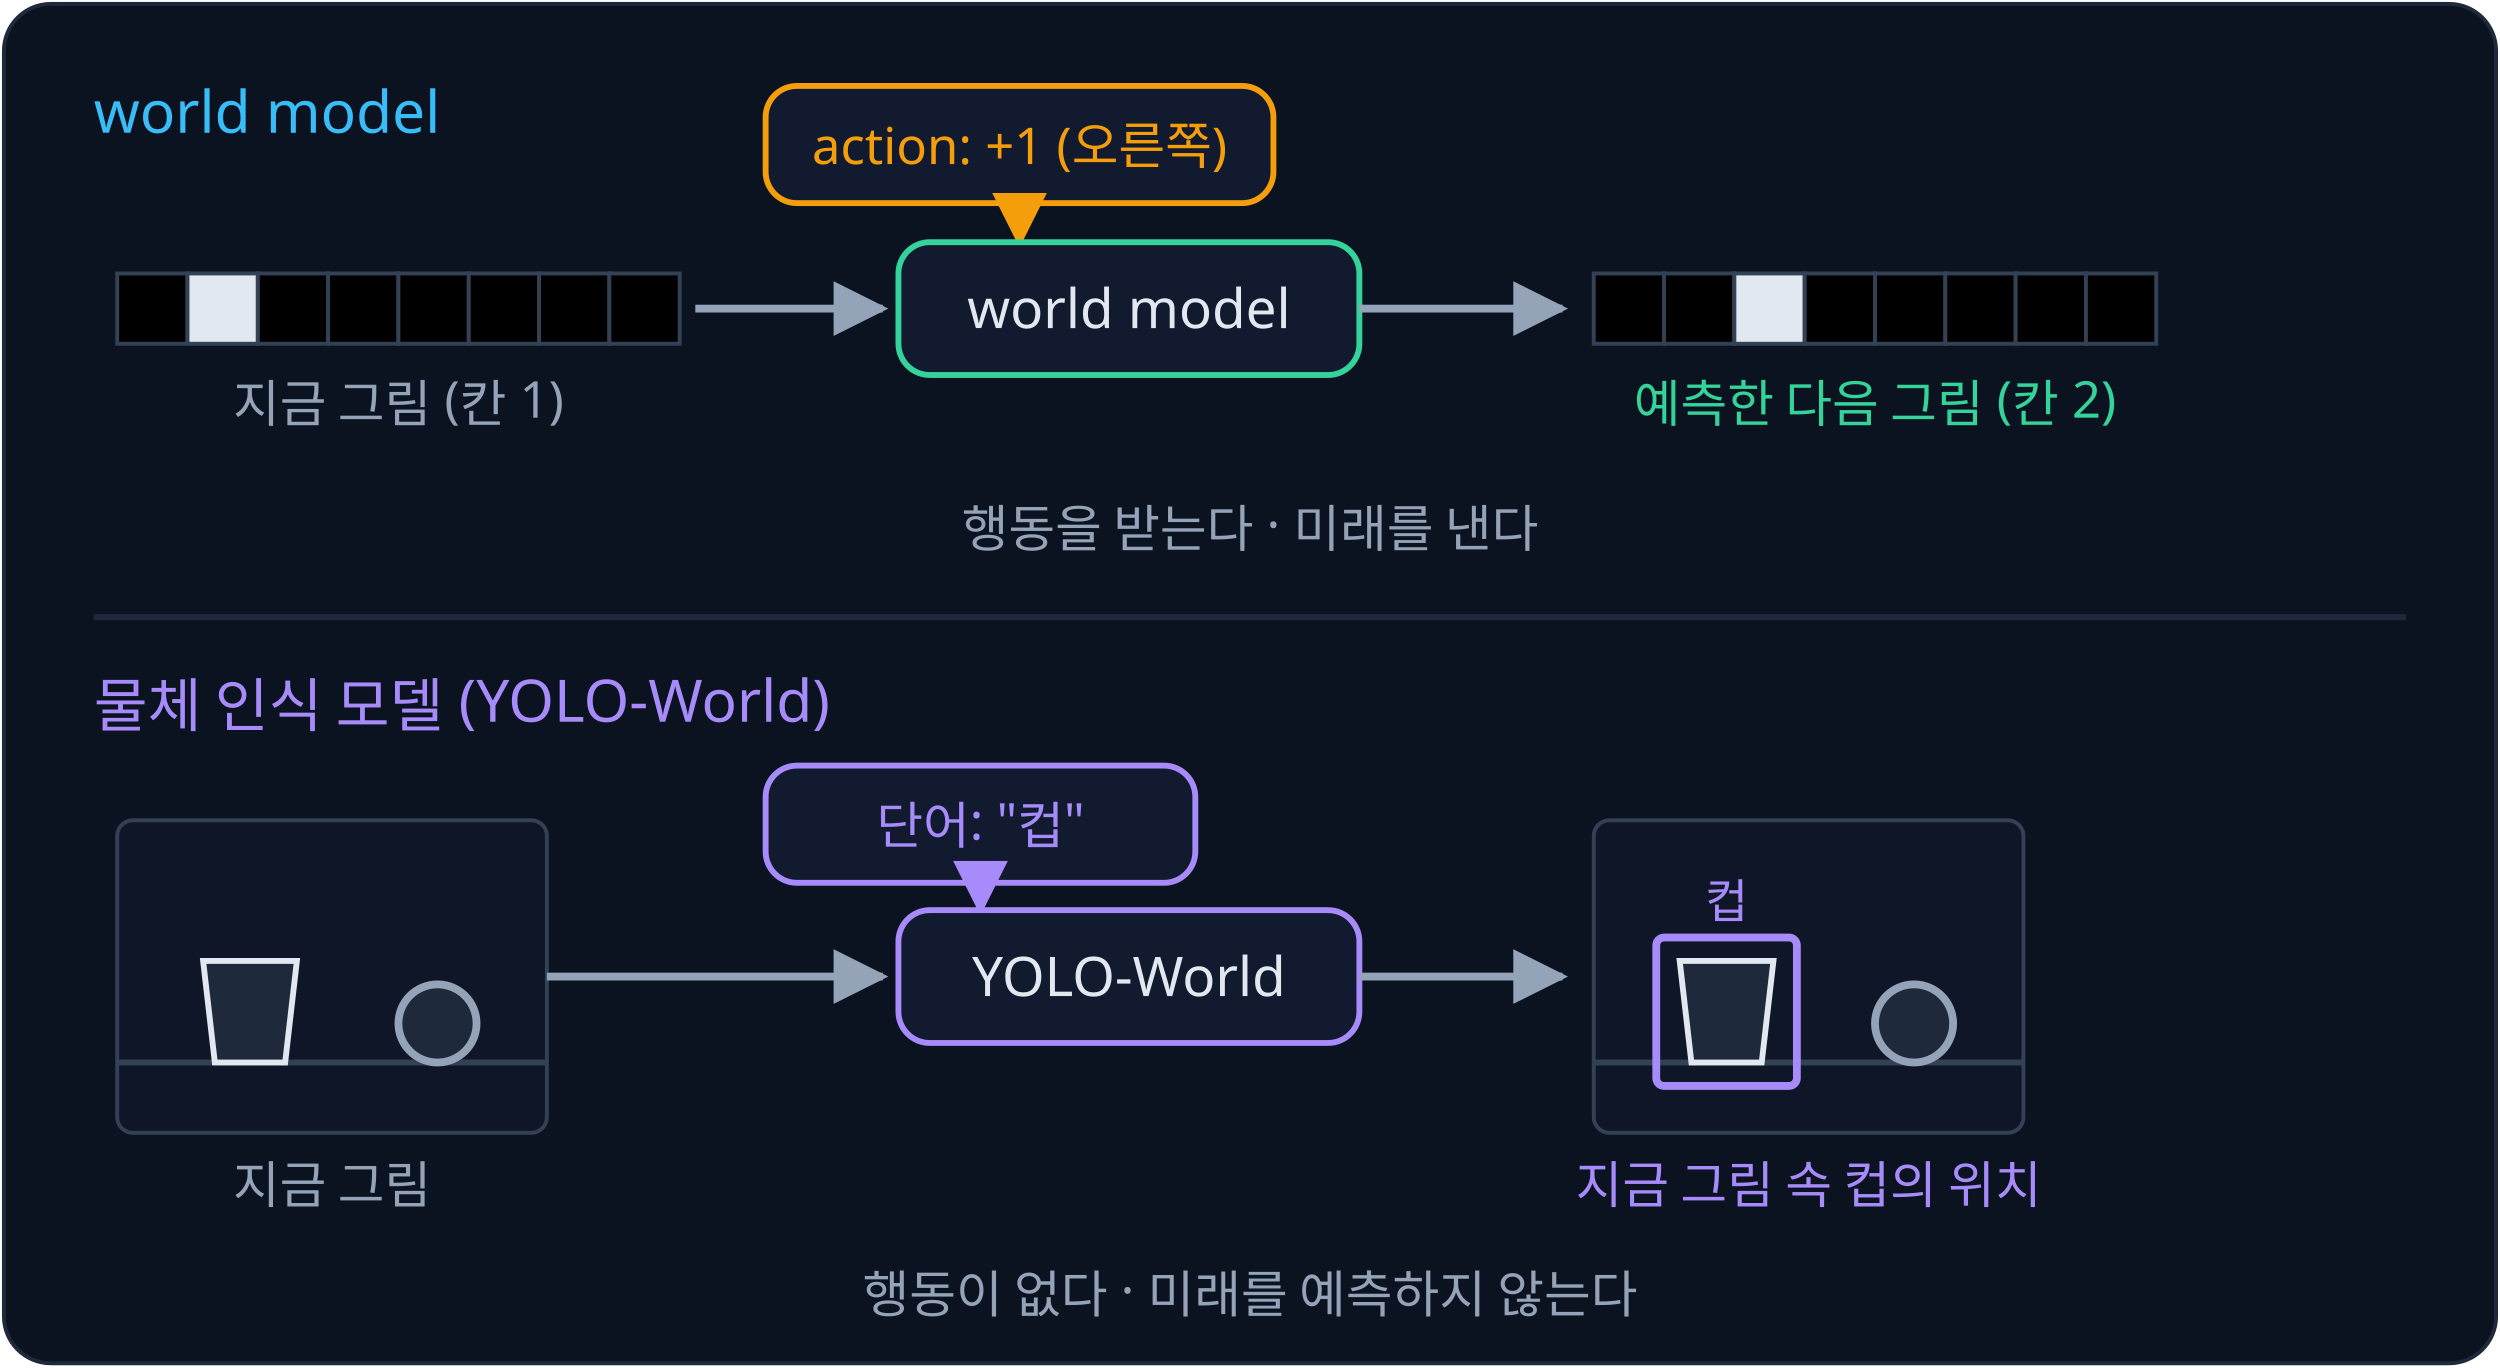
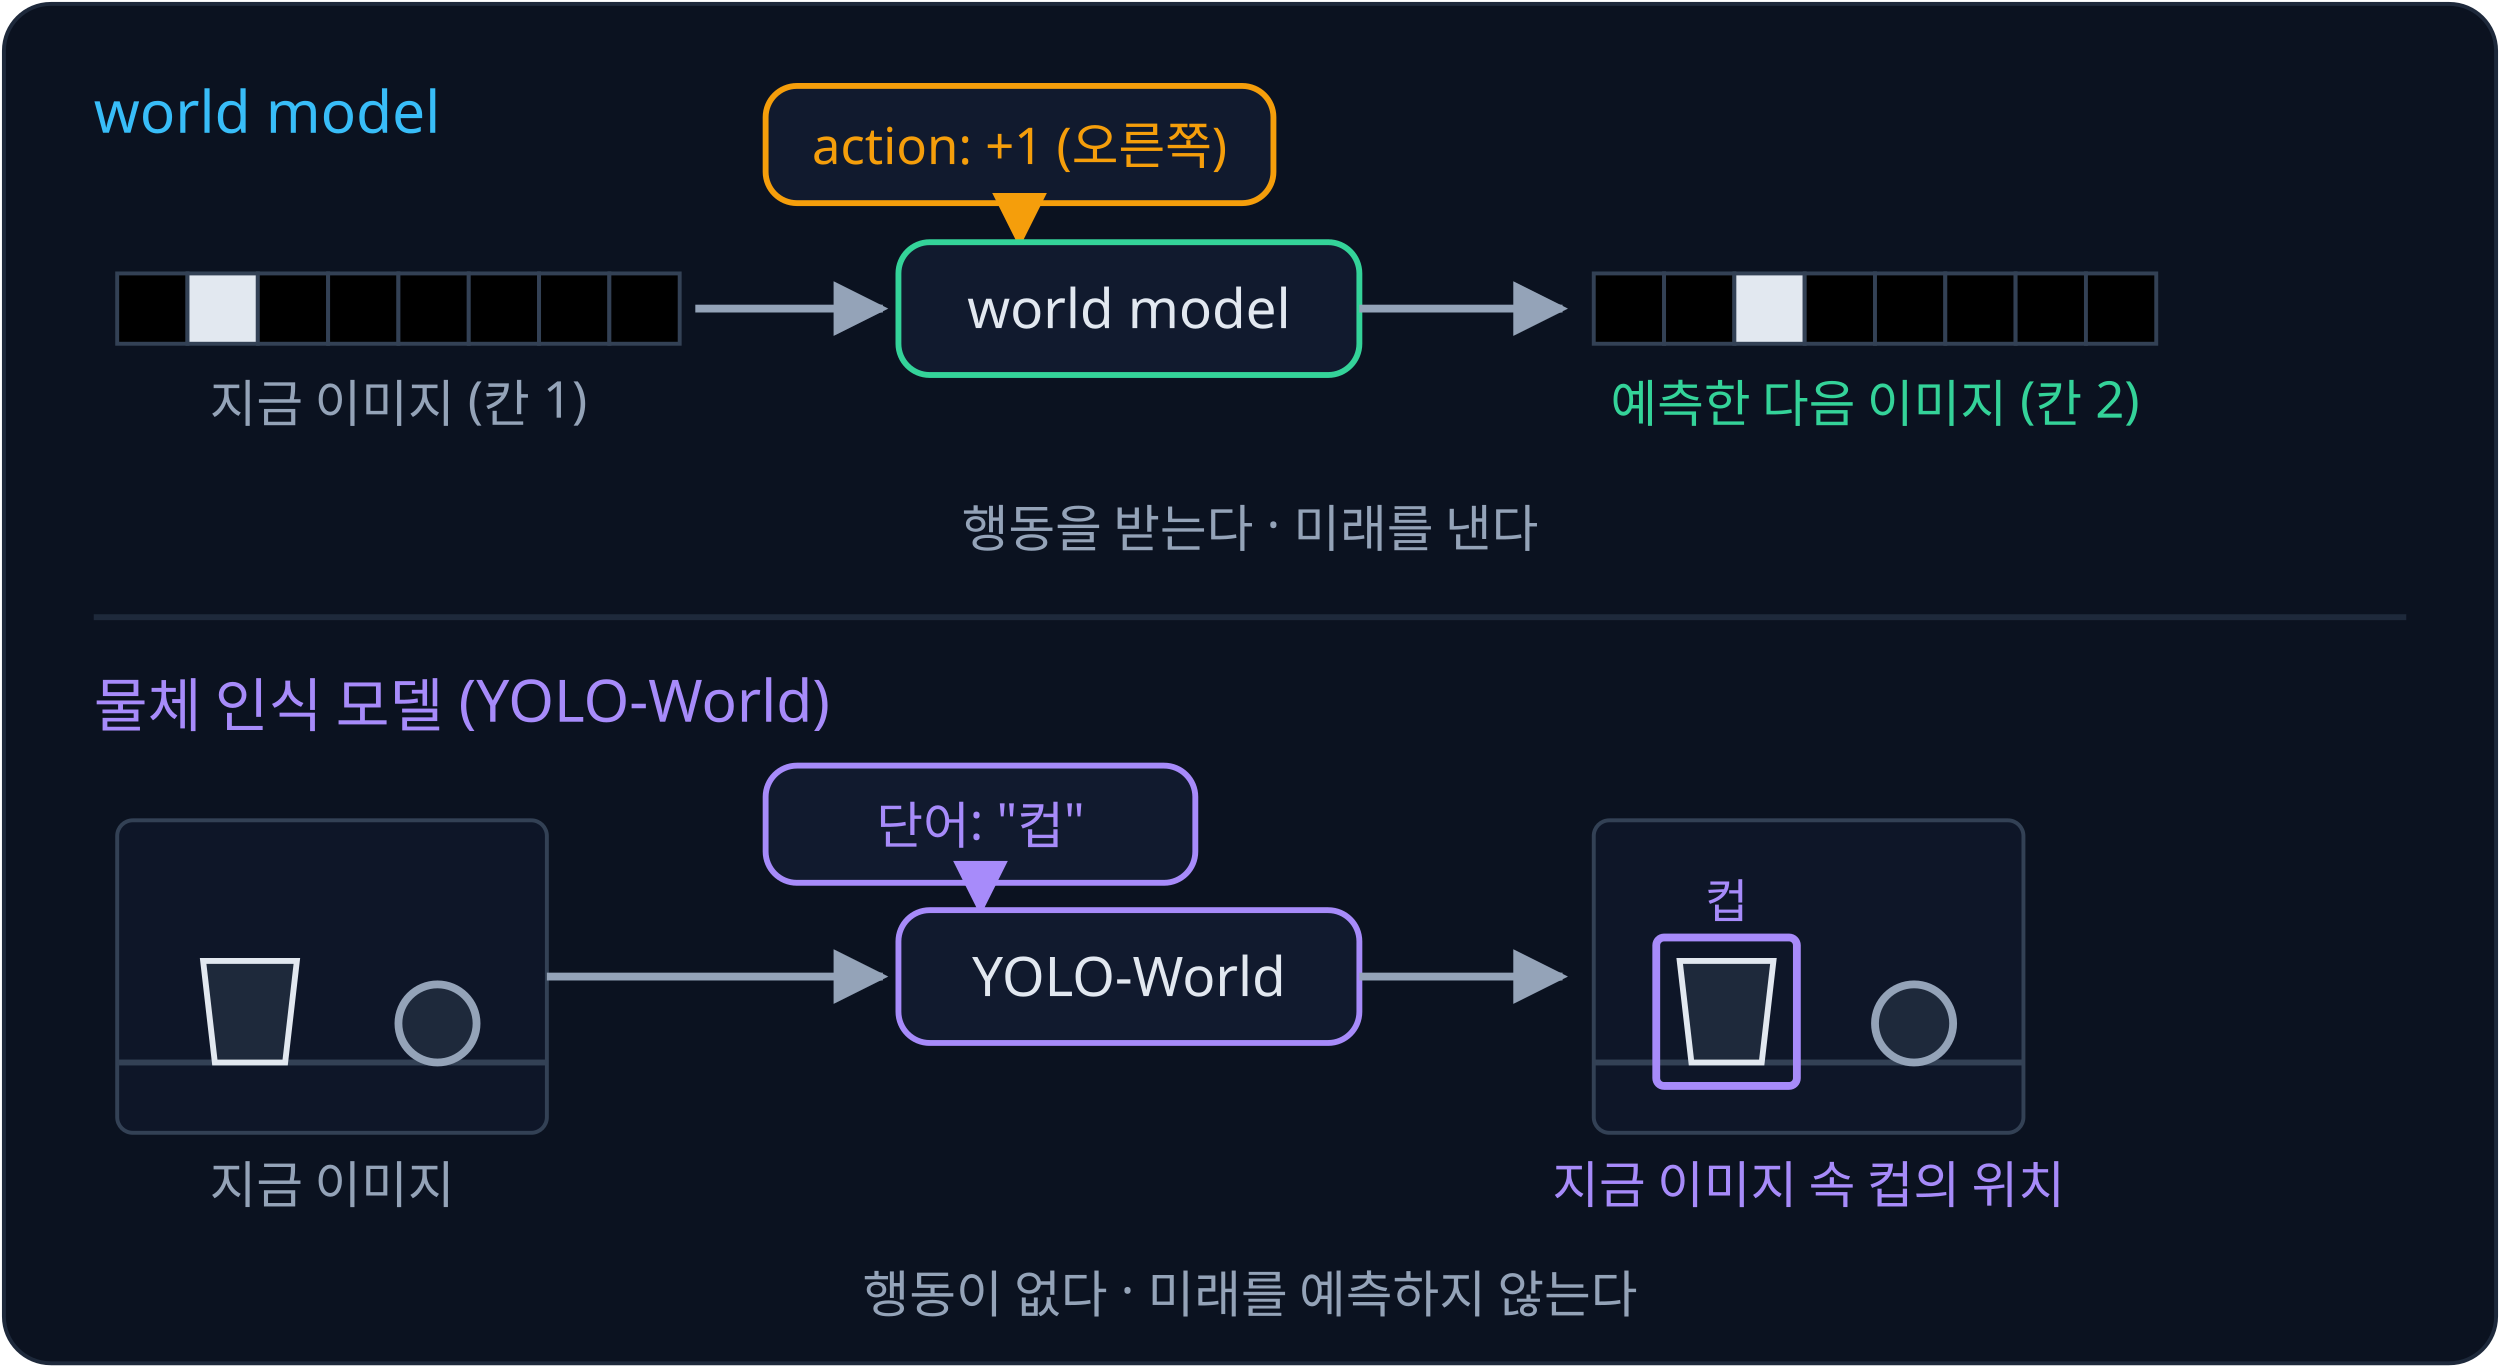
<svg xmlns="http://www.w3.org/2000/svg" viewBox="0 0 640 350" font-family="Pretendard, 'Apple SD Gothic Neo', 'Noto Sans KR', system-ui, sans-serif">
  <defs>
    <marker id="arrow-gray" viewBox="0 0 10 10" refX="9" refY="5" markerWidth="7" markerHeight="7" orient="auto-start-reverse">
      <path d="M0,0 L10,5 L0,10 z" fill="#94a3b8" />
    </marker>
    <marker id="arrow-amber" viewBox="0 0 10 10" refX="9" refY="5" markerWidth="7" markerHeight="7" orient="auto-start-reverse">
      <path d="M0,0 L10,5 L0,10 z" fill="#f59e0b" />
    </marker>
    <marker id="arrow-green" viewBox="0 0 10 10" refX="9" refY="5" markerWidth="7" markerHeight="7" orient="auto-start-reverse">
      <path d="M0,0 L10,5 L0,10 z" fill="#34d399" />
    </marker>
    <marker id="arrow-red" viewBox="0 0 10 10" refX="9" refY="5" markerWidth="7" markerHeight="7" orient="auto-start-reverse">
      <path d="M0,0 L10,5 L0,10 z" fill="#f87171" />
    </marker>
    <marker id="arrow-sky" viewBox="0 0 10 10" refX="9" refY="5" markerWidth="7" markerHeight="7" orient="auto-start-reverse">
      <path d="M0,0 L10,5 L0,10 z" fill="#38bdf8" />
    </marker>
    <marker id="arrow-violet" viewBox="0 0 10 10" refX="9" refY="5" markerWidth="7" markerHeight="7" orient="auto-start-reverse">
      <path d="M0,0 L10,5 L0,10 z" fill="#a78bfa" />
    </marker>
  </defs>
  <rect x="1" y="1" width="638" height="348" rx="12" fill="#0b1220" stroke="#1e293b" />
  <text x="24.0" y="34.0" fill="#38bdf8" font-size="15" text-anchor="start">world model</text>
  <rect x="30.0" y="70.0" width="18.0" height="18.0" rx="0" fill="#000000" stroke="#334155" stroke-width="1" />
  <rect x="48.0" y="70.0" width="18.0" height="18.0" rx="0" fill="#e2e8f0" stroke="#334155" stroke-width="1" />
  <rect x="66.0" y="70.0" width="18.0" height="18.0" rx="0" fill="#000000" stroke="#334155" stroke-width="1" />
  <rect x="84.0" y="70.0" width="18.0" height="18.0" rx="0" fill="#000000" stroke="#334155" stroke-width="1" />
  <rect x="102.0" y="70.0" width="18.0" height="18.0" rx="0" fill="#000000" stroke="#334155" stroke-width="1" />
  <rect x="120.0" y="70.0" width="18.0" height="18.0" rx="0" fill="#000000" stroke="#334155" stroke-width="1" />
  <rect x="138.0" y="70.0" width="18.0" height="18.0" rx="0" fill="#000000" stroke="#334155" stroke-width="1" />
  <rect x="156.0" y="70.0" width="18.0" height="18.0" rx="0" fill="#000000" stroke="#334155" stroke-width="1" />
-   <text x="102.0" y="108.0" fill="#94a3b8" font-size="13" text-anchor="middle">지금 그림 (칸 1)</text>
+   <text x="102.0" y="108.0" fill="#94a3b8" font-size="13" text-anchor="middle">지금 이미지 (칸 1)</text>
  <rect x="196.0" y="22.0" width="130.0" height="30.0" rx="8" fill="#111a2e" stroke="#f59e0b" stroke-width="1.5" />
  <text x="261.0" y="42.0" fill="#f59e0b" font-size="13" text-anchor="middle">action: +1 (오른쪽)</text>
  <line x1="178.0" y1="79.0" x2="226.0" y2="79.0" stroke="#94a3b8" stroke-width="2" marker-end="url(#arrow-gray)" />
  <line x1="261.0" y1="52.0" x2="261.0" y2="62.0" stroke="#f59e0b" stroke-width="2" marker-end="url(#arrow-amber)" />
  <rect x="230.0" y="62.0" width="118.0" height="34.0" rx="8" fill="#111a2e" stroke="#34d399" stroke-width="1.5" />
  <text x="289.0" y="84.0" fill="#e2e8f0" font-size="14" text-anchor="middle">world model</text>
  <line x1="348.0" y1="79.0" x2="400.0" y2="79.0" stroke="#94a3b8" stroke-width="2" marker-end="url(#arrow-gray)" />
  <rect x="408.0" y="70.0" width="18.0" height="18.0" rx="0" fill="#000000" stroke="#334155" stroke-width="1" />
  <rect x="426.0" y="70.0" width="18.0" height="18.0" rx="0" fill="#000000" stroke="#334155" stroke-width="1" />
  <rect x="444.0" y="70.0" width="18.0" height="18.0" rx="0" fill="#e2e8f0" stroke="#334155" stroke-width="1" />
  <rect x="462.0" y="70.0" width="18.0" height="18.0" rx="0" fill="#000000" stroke="#334155" stroke-width="1" />
  <rect x="480.0" y="70.0" width="18.0" height="18.0" rx="0" fill="#000000" stroke="#334155" stroke-width="1" />
  <rect x="498.0" y="70.0" width="18.0" height="18.0" rx="0" fill="#000000" stroke="#334155" stroke-width="1" />
  <rect x="516.0" y="70.0" width="18.0" height="18.0" rx="0" fill="#000000" stroke="#334155" stroke-width="1" />
  <rect x="534.0" y="70.0" width="18.0" height="18.0" rx="0" fill="#000000" stroke="#334155" stroke-width="1" />
-   <text x="480.0" y="108.0" fill="#34d399" font-size="13" text-anchor="middle">예측한 다음 그림 (칸 2)</text>
+   <text x="480.0" y="108.0" fill="#34d399" font-size="13" text-anchor="middle">예측한 다음 이미지 (칸 2)</text>
  <text x="320.0" y="140.0" fill="#94a3b8" font-size="13" text-anchor="middle">행동을 받는다 · 미래를 낸다</text>
  <line x1="24.0" y1="158.0" x2="616.0" y2="158.0" stroke="#1e293b" stroke-width="1.5" />
  <text x="24.0" y="186.0" fill="#a78bfa" font-size="15" text-anchor="start">물체 인식 모델 (YOLO-World)</text>
  <rect x="30.0" y="210.0" width="110.0" height="80.0" rx="4" fill="#0e1628" stroke="#334155" stroke-width="1" />
  <line x1="30.0" y1="272.0" x2="140.0" y2="272.0" stroke="#334155" stroke-width="1.5" />
  <path d="M52,246 L76,246 L73,272 L55,272 Z" fill="#1e293b" stroke="#e2e8f0" stroke-width="1.5" />
  <circle cx="112.0" cy="262.0" r="10" fill="#1e293b" stroke="#94a3b8" stroke-width="2" />
-   <text x="85.0" y="308.0" fill="#94a3b8" font-size="13" text-anchor="middle">지금 그림</text>
+   <text x="85.0" y="308.0" fill="#94a3b8" font-size="13" text-anchor="middle">지금 이미지</text>
  <rect x="196.0" y="196.0" width="110.0" height="30.0" rx="8" fill="#111a2e" stroke="#a78bfa" stroke-width="1.5" />
  <text x="251.0" y="216.0" fill="#a78bfa" font-size="13" text-anchor="middle">단어: "컵"</text>
  <line x1="140.0" y1="250.0" x2="226.0" y2="250.0" stroke="#94a3b8" stroke-width="2" marker-end="url(#arrow-gray)" />
  <line x1="251.0" y1="226.0" x2="251.0" y2="233.0" stroke="#a78bfa" stroke-width="2" marker-end="url(#arrow-violet)" />
  <rect x="230.0" y="233.0" width="118.0" height="34.0" rx="8" fill="#111a2e" stroke="#a78bfa" stroke-width="1.5" />
  <text x="289.0" y="255.0" fill="#e2e8f0" font-size="14" text-anchor="middle">YOLO-World</text>
  <line x1="348.0" y1="250.0" x2="400.0" y2="250.0" stroke="#94a3b8" stroke-width="2" marker-end="url(#arrow-gray)" />
  <rect x="408.0" y="210.0" width="110.0" height="80.0" rx="4" fill="#0e1628" stroke="#334155" stroke-width="1" />
  <line x1="408.0" y1="272.0" x2="518.0" y2="272.0" stroke="#334155" stroke-width="1.5" />
  <path d="M430,246 L454,246 L451,272 L433,272 Z" fill="#1e293b" stroke="#e2e8f0" stroke-width="1.5" />
  <circle cx="490.0" cy="262.0" r="10" fill="#1e293b" stroke="#94a3b8" stroke-width="2" />
  <rect x="424.0" y="240.0" width="36.0" height="38.0" rx="2" fill="none" stroke="#a78bfa" stroke-width="2" />
  <text x="442.0" y="235.0" fill="#a78bfa" font-size="12" text-anchor="middle">컵</text>
-   <text x="463.0" y="308.0" fill="#a78bfa" font-size="13" text-anchor="middle">지금 그림 속 컵의 위치</text>
+   <text x="463.0" y="308.0" fill="#a78bfa" font-size="13" text-anchor="middle">지금 이미지 속 컵의 위치</text>
  <text x="320.0" y="336.0" fill="#94a3b8" font-size="13" text-anchor="middle">행동이 없다 · 미래를 예측하지 않는다</text>
</svg>
